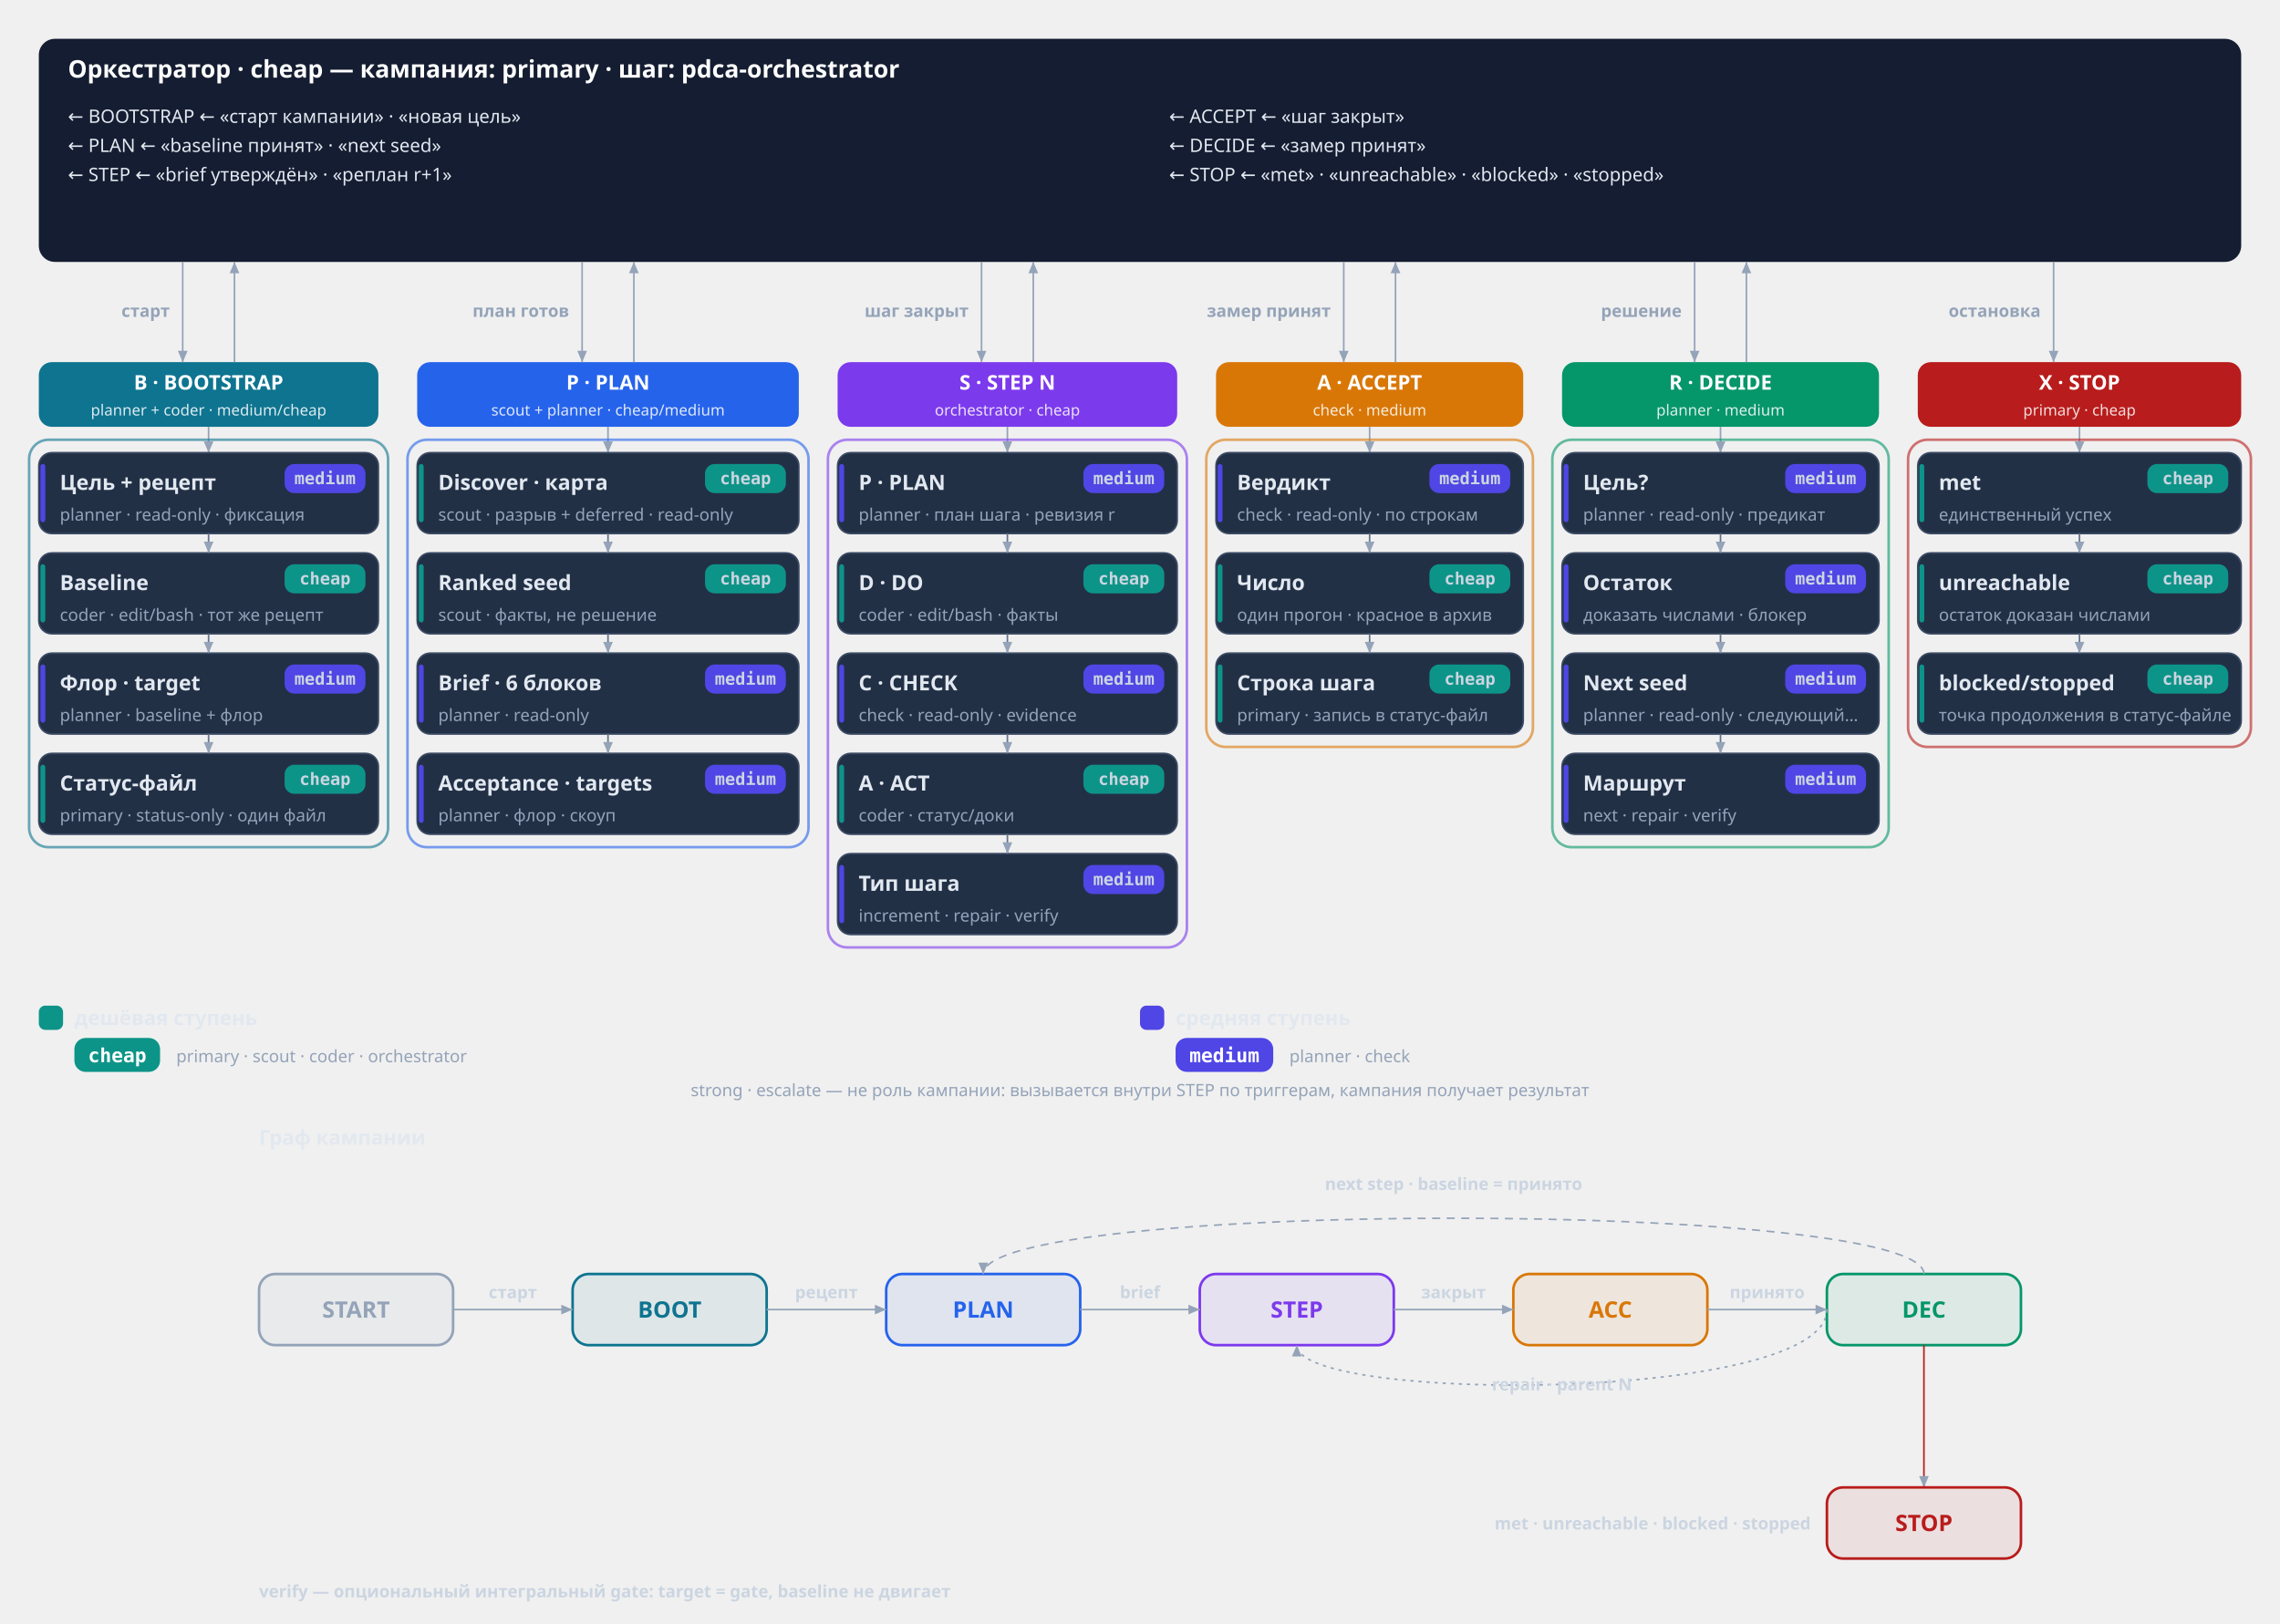
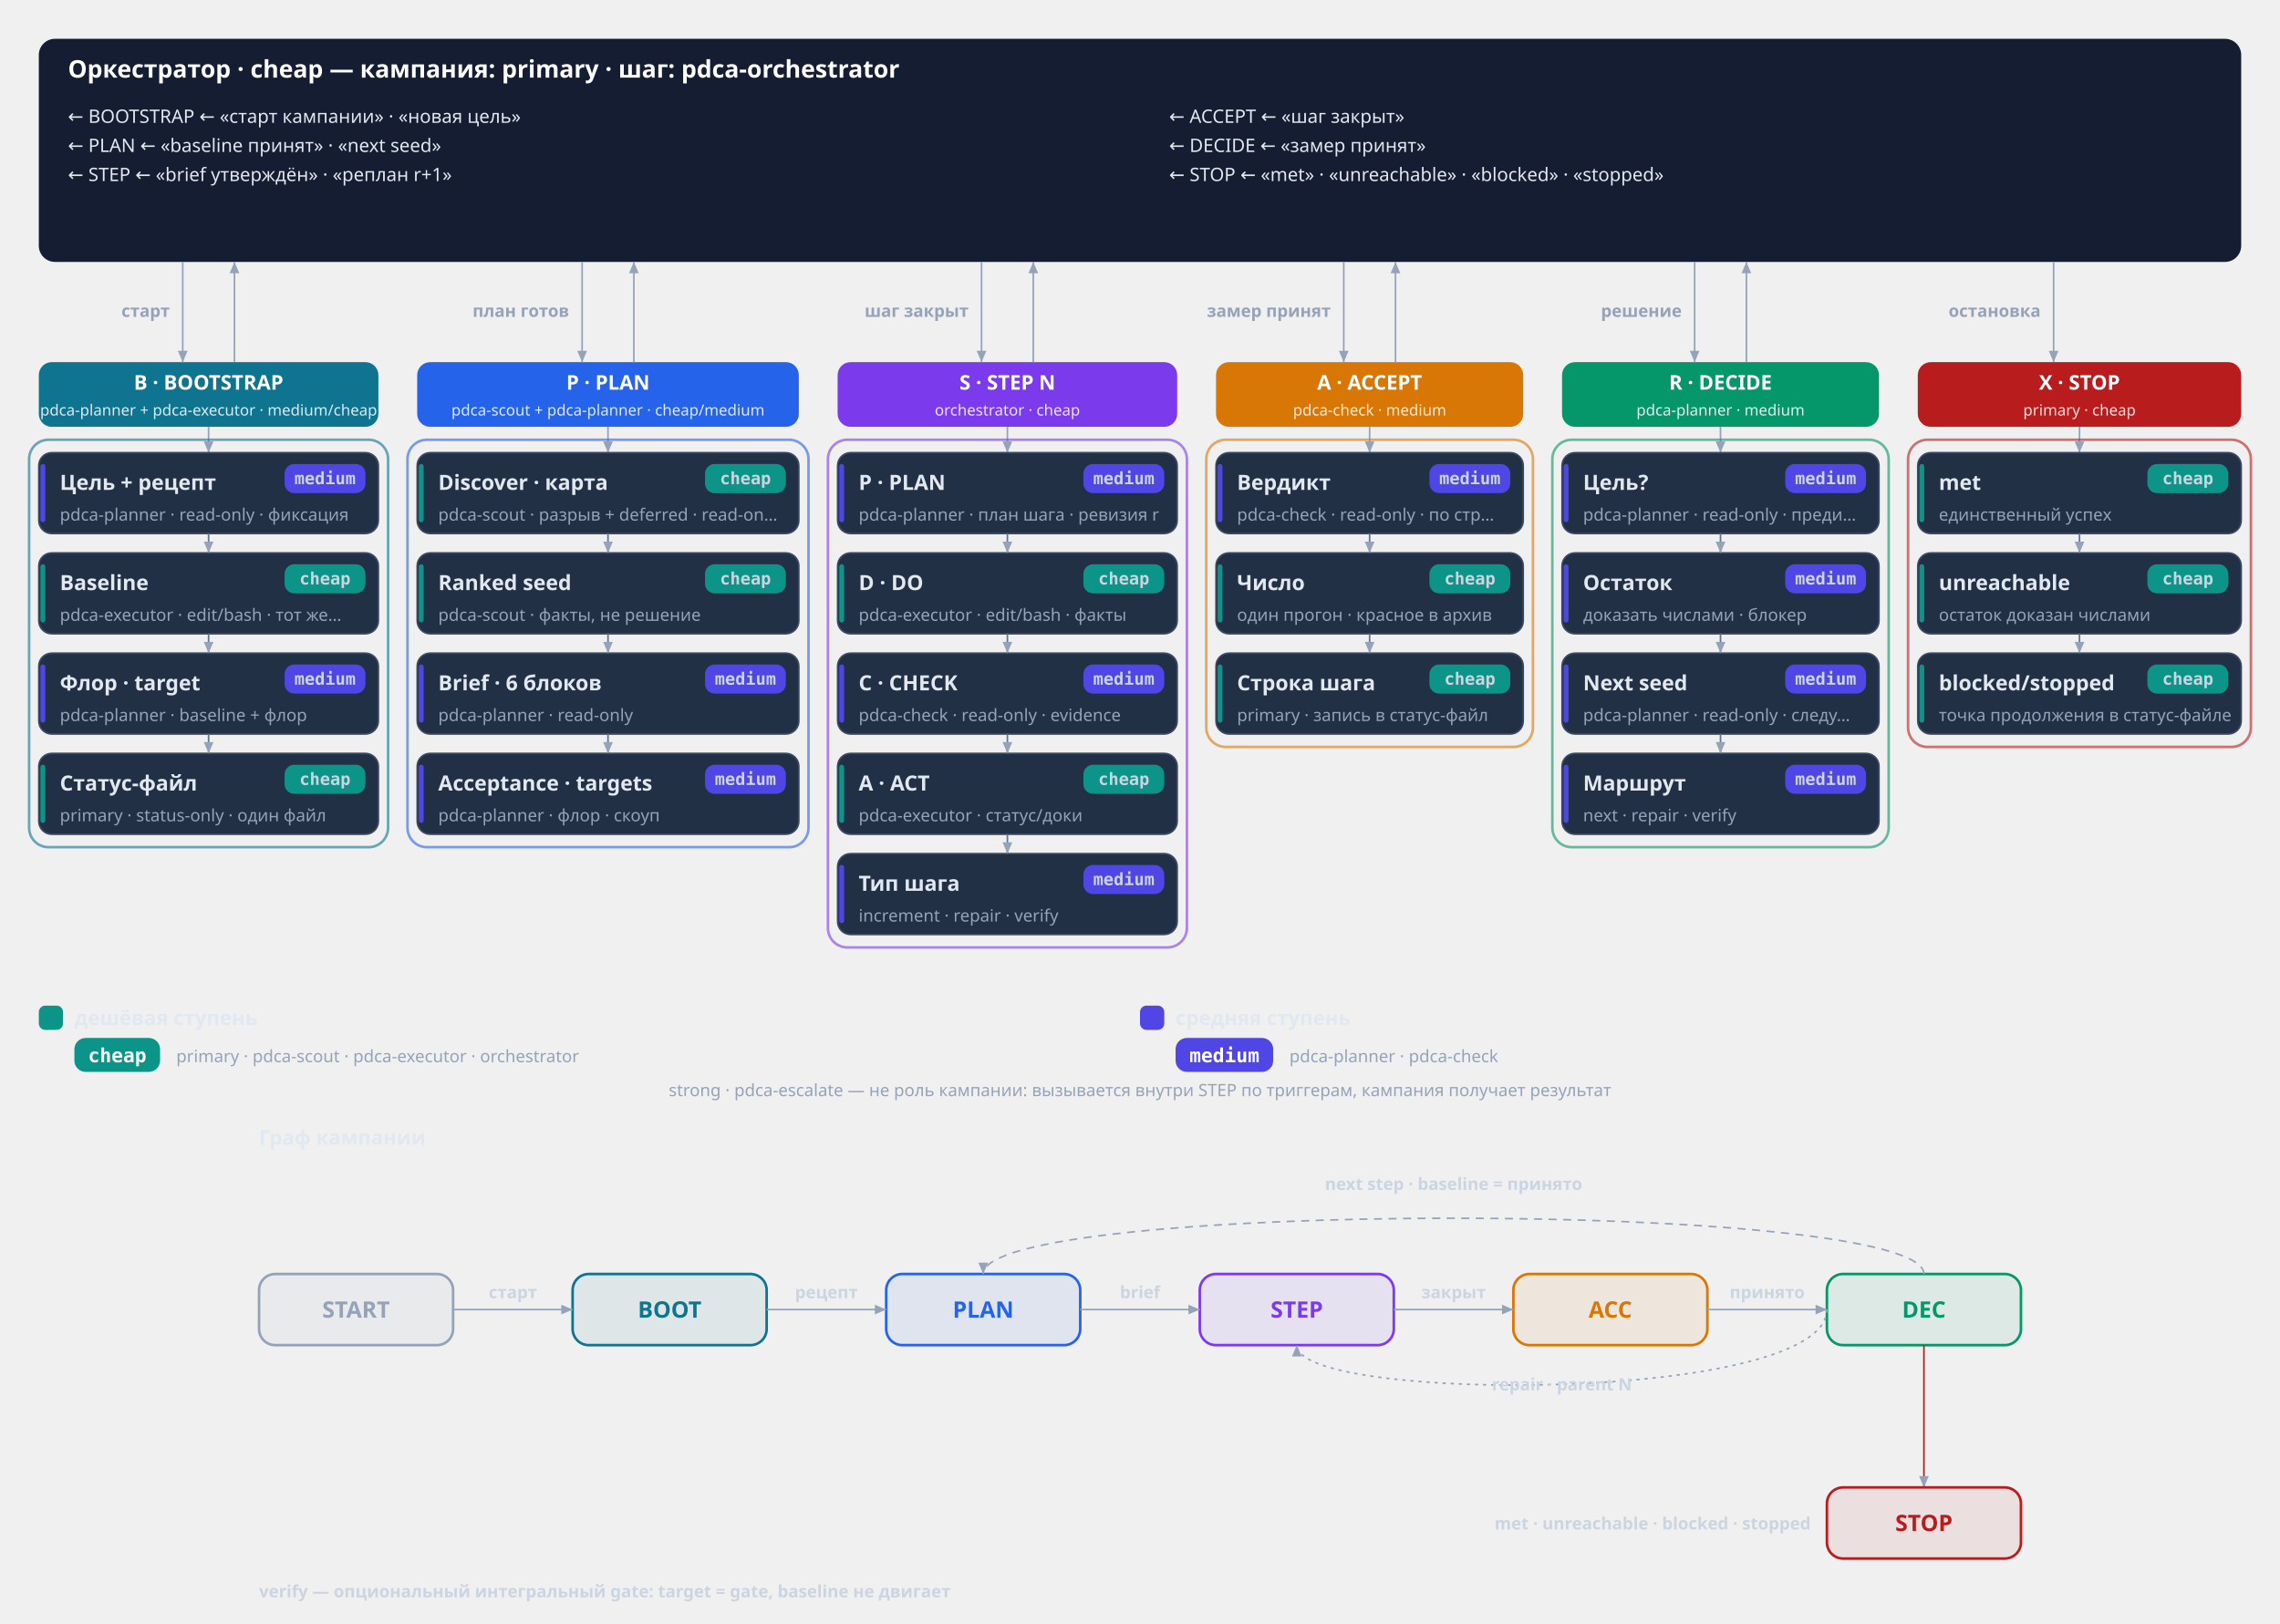
<svg xmlns="http://www.w3.org/2000/svg" viewBox="0 0 1410 1004" width="1410" font-family="Segoe UI, system-ui, sans-serif">
  <defs>
    <marker id="arrow" markerWidth="9" markerHeight="9" refX="7" refY="3" orient="auto">
      <path d="M0,0 L7,3 L0,6 Z" fill="#94a3b8" />
    </marker>
  </defs>
  <style>
.t{font-size:13px;font-weight:600;fill:#e2e8f0}
.s{font-size:10.5px;fill:#94a3b8}
.h{font-size:12.5px;font-weight:700;fill:#ffffff}
.ho{font-size:9.5px;fill:#ffffff;fill-opacity:0.85}
.g{font-size:10.5px;font-weight:600}
.band{fill:#141d31}
.bt{fill:#ffffff;font-size:15px;font-weight:700}
.ol{fill:#e2e8f0;font-size:11.5px}
.lt{font-size:12.5px;font-weight:700;fill:#e2e8f0}
.ls{font-size:10.5px;fill:#94a3b8}
.lm{font-family:ui-monospace,Consolas,Menlo,monospace;font-size:12px;font-weight:700}
.bm{font-family:ui-monospace,Consolas,Menlo,monospace;font-size:10.5px;font-weight:700}
.st{font-size:14px;font-weight:700}
</style>
  <rect x="24" y="24" width="1362" height="138" rx="10" class="band" />
  <text x="42" y="48" class="bt">Оркестратор · cheap — кампания: primary · шаг: pdca-orchestrator</text>
  <text x="42" y="76" class="ol">← BOOTSTRAP ← «старт кампании» · «новая цель»</text>
  <text x="42" y="94" class="ol">← PLAN ← «baseline принят» · «next seed»</text>
  <text x="42" y="112" class="ol">← STEP ← «brief утверждён» · «реплан r+1»</text>
  <text x="723.0" y="76" class="ol">← ACCEPT ← «шаг закрыт»</text>
  <text x="723.0" y="94" class="ol">← DECIDE ← «замер принят»</text>
  <text x="723.0" y="112" class="ol">← STOP ← «met» · «unreachable» · «blocked» · «stopped»</text>
  <rect x="24" y="224" width="210" height="40" rx="8" fill="#0e7490" />
  <text x="129.0" y="241" class="h" text-anchor="middle">B · BOOTSTRAP</text>
-   <text x="129.0" y="257" class="ho" text-anchor="middle">planner + coder · medium/cheap</text>
+   <text x="129.0" y="257" class="ho" text-anchor="middle">pdca-planner + pdca-executor · medium/cheap</text>
  <polyline points="129.0,264 129.0,280" fill="none" stroke="#94a3b8" marker-end="url(#arrow)" />
  <rect x="24" y="280" width="210" height="50" rx="8" fill="#223046" stroke="#3b4a63" stroke-width="1" />
  <rect x="25" y="287" width="3" height="36" rx="1.5" fill="#4f46e5" />
  <rect x="176" y="287" width="50" height="18" rx="6" fill="#4f46e5" />
  <text x="201.0" y="299.5" class="bm" fill="#cbd5e1" text-anchor="middle">medium</text>
  <text x="37" y="303" class="t">Цель + рецепт</text>
-   <text x="37" y="322" class="s">planner · read-only · фиксация</text>
+   <text x="37" y="322" class="s">pdca-planner · read-only · фиксация</text>
  <rect x="24" y="342" width="210" height="50" rx="8" fill="#223046" stroke="#3b4a63" stroke-width="1" />
  <rect x="25" y="349" width="3" height="36" rx="1.5" fill="#0d9488" />
  <rect x="176" y="349" width="50" height="18" rx="6" fill="#0d9488" />
  <text x="201.0" y="361.5" class="bm" fill="#cbd5e1" text-anchor="middle">cheap</text>
  <text x="37" y="365" class="t">Baseline</text>
-   <text x="37" y="384" class="s">coder · edit/bash · тот же рецепт</text>
+   <text x="37" y="384" class="s">pdca-executor · edit/bash · тот же…</text>
  <polyline points="129.0,330 129.0,342" fill="none" stroke="#64748b" marker-end="url(#arrow)" />
  <rect x="24" y="404" width="210" height="50" rx="8" fill="#223046" stroke="#3b4a63" stroke-width="1" />
  <rect x="25" y="411" width="3" height="36" rx="1.5" fill="#4f46e5" />
  <rect x="176" y="411" width="50" height="18" rx="6" fill="#4f46e5" />
  <text x="201.0" y="423.5" class="bm" fill="#cbd5e1" text-anchor="middle">medium</text>
  <text x="37" y="427" class="t">Флор · target</text>
-   <text x="37" y="446" class="s">planner · baseline + флор</text>
+   <text x="37" y="446" class="s">pdca-planner · baseline + флор</text>
  <polyline points="129.0,392 129.0,404" fill="none" stroke="#64748b" marker-end="url(#arrow)" />
  <rect x="24" y="466" width="210" height="50" rx="8" fill="#223046" stroke="#3b4a63" stroke-width="1" />
  <rect x="25" y="473" width="3" height="36" rx="1.5" fill="#0d9488" />
  <rect x="176" y="473" width="50" height="18" rx="6" fill="#0d9488" />
  <text x="201.0" y="485.5" class="bm" fill="#cbd5e1" text-anchor="middle">cheap</text>
  <text x="37" y="489" class="t">Статус-файл</text>
  <text x="37" y="508" class="s">primary · status-only · один файл</text>
  <polyline points="129.0,454 129.0,466" fill="none" stroke="#64748b" marker-end="url(#arrow)" />
  <rect x="18" y="272" width="222" height="252" rx="12" fill="none" stroke="#0e7490" stroke-opacity="0.6" stroke-width="1.6" />
  <rect x="258" y="224" width="236" height="40" rx="8" fill="#2563eb" />
  <text x="376.0" y="241" class="h" text-anchor="middle">P · PLAN</text>
-   <text x="376.0" y="257" class="ho" text-anchor="middle">scout + planner · cheap/medium</text>
+   <text x="376.0" y="257" class="ho" text-anchor="middle">pdca-scout + pdca-planner · cheap/medium</text>
  <polyline points="376.0,264 376.0,280" fill="none" stroke="#94a3b8" marker-end="url(#arrow)" />
  <rect x="258" y="280" width="236" height="50" rx="8" fill="#223046" stroke="#3b4a63" stroke-width="1" />
  <rect x="259" y="287" width="3" height="36" rx="1.5" fill="#0d9488" />
  <rect x="436" y="287" width="50" height="18" rx="6" fill="#0d9488" />
  <text x="461.0" y="299.5" class="bm" fill="#cbd5e1" text-anchor="middle">cheap</text>
  <text x="271" y="303" class="t">Discover · карта</text>
-   <text x="271" y="322" class="s">scout · разрыв + deferred · read-only</text>
+   <text x="271" y="322" class="s">pdca-scout · разрыв + deferred · read-on…</text>
  <rect x="258" y="342" width="236" height="50" rx="8" fill="#223046" stroke="#3b4a63" stroke-width="1" />
  <rect x="259" y="349" width="3" height="36" rx="1.5" fill="#0d9488" />
  <rect x="436" y="349" width="50" height="18" rx="6" fill="#0d9488" />
  <text x="461.0" y="361.5" class="bm" fill="#cbd5e1" text-anchor="middle">cheap</text>
  <text x="271" y="365" class="t">Ranked seed</text>
-   <text x="271" y="384" class="s">scout · факты, не решение</text>
+   <text x="271" y="384" class="s">pdca-scout · факты, не решение</text>
  <polyline points="376.0,330 376.0,342" fill="none" stroke="#64748b" marker-end="url(#arrow)" />
  <rect x="258" y="404" width="236" height="50" rx="8" fill="#223046" stroke="#3b4a63" stroke-width="1" />
  <rect x="259" y="411" width="3" height="36" rx="1.5" fill="#4f46e5" />
  <rect x="436" y="411" width="50" height="18" rx="6" fill="#4f46e5" />
  <text x="461.0" y="423.5" class="bm" fill="#cbd5e1" text-anchor="middle">medium</text>
  <text x="271" y="427" class="t">Brief · 6 блоков</text>
-   <text x="271" y="446" class="s">planner · read-only</text>
+   <text x="271" y="446" class="s">pdca-planner · read-only</text>
  <polyline points="376.0,392 376.0,404" fill="none" stroke="#64748b" marker-end="url(#arrow)" />
  <rect x="258" y="466" width="236" height="50" rx="8" fill="#223046" stroke="#3b4a63" stroke-width="1" />
  <rect x="259" y="473" width="3" height="36" rx="1.5" fill="#4f46e5" />
  <rect x="436" y="473" width="50" height="18" rx="6" fill="#4f46e5" />
  <text x="461.0" y="485.5" class="bm" fill="#cbd5e1" text-anchor="middle">medium</text>
  <text x="271" y="489" class="t">Acceptance · targets</text>
-   <text x="271" y="508" class="s">planner · флор · скоуп</text>
+   <text x="271" y="508" class="s">pdca-planner · флор · скоуп</text>
  <polyline points="376.0,454 376.0,466" fill="none" stroke="#64748b" marker-end="url(#arrow)" />
  <rect x="252" y="272" width="248" height="252" rx="12" fill="none" stroke="#2563eb" stroke-opacity="0.6" stroke-width="1.6" />
  <rect x="518" y="224" width="210" height="40" rx="8" fill="#7c3aed" />
  <text x="623.0" y="241" class="h" text-anchor="middle">S · STEP N</text>
  <text x="623.0" y="257" class="ho" text-anchor="middle">orchestrator · cheap</text>
  <polyline points="623.0,264 623.0,280" fill="none" stroke="#94a3b8" marker-end="url(#arrow)" />
  <rect x="518" y="280" width="210" height="50" rx="8" fill="#223046" stroke="#3b4a63" stroke-width="1" />
  <rect x="519" y="287" width="3" height="36" rx="1.5" fill="#4f46e5" />
  <rect x="670" y="287" width="50" height="18" rx="6" fill="#4f46e5" />
  <text x="695.0" y="299.5" class="bm" fill="#cbd5e1" text-anchor="middle">medium</text>
  <text x="531" y="303" class="t">P · PLAN</text>
-   <text x="531" y="322" class="s">planner · план шага · ревизия r</text>
+   <text x="531" y="322" class="s">pdca-planner · план шага · ревизия r</text>
  <rect x="518" y="342" width="210" height="50" rx="8" fill="#223046" stroke="#3b4a63" stroke-width="1" />
  <rect x="519" y="349" width="3" height="36" rx="1.5" fill="#0d9488" />
  <rect x="670" y="349" width="50" height="18" rx="6" fill="#0d9488" />
  <text x="695.0" y="361.5" class="bm" fill="#cbd5e1" text-anchor="middle">cheap</text>
  <text x="531" y="365" class="t">D · DO</text>
-   <text x="531" y="384" class="s">coder · edit/bash · факты</text>
+   <text x="531" y="384" class="s">pdca-executor · edit/bash · факты</text>
  <polyline points="623.0,330 623.0,342" fill="none" stroke="#64748b" marker-end="url(#arrow)" />
  <rect x="518" y="404" width="210" height="50" rx="8" fill="#223046" stroke="#3b4a63" stroke-width="1" />
  <rect x="519" y="411" width="3" height="36" rx="1.5" fill="#4f46e5" />
  <rect x="670" y="411" width="50" height="18" rx="6" fill="#4f46e5" />
  <text x="695.0" y="423.5" class="bm" fill="#cbd5e1" text-anchor="middle">medium</text>
  <text x="531" y="427" class="t">C · CHECK</text>
-   <text x="531" y="446" class="s">check · read-only · evidence</text>
+   <text x="531" y="446" class="s">pdca-check · read-only · evidence</text>
  <polyline points="623.0,392 623.0,404" fill="none" stroke="#64748b" marker-end="url(#arrow)" />
  <rect x="518" y="466" width="210" height="50" rx="8" fill="#223046" stroke="#3b4a63" stroke-width="1" />
  <rect x="519" y="473" width="3" height="36" rx="1.5" fill="#0d9488" />
  <rect x="670" y="473" width="50" height="18" rx="6" fill="#0d9488" />
  <text x="695.0" y="485.5" class="bm" fill="#cbd5e1" text-anchor="middle">cheap</text>
  <text x="531" y="489" class="t">A · ACT</text>
-   <text x="531" y="508" class="s">coder · статус/доки</text>
+   <text x="531" y="508" class="s">pdca-executor · статус/доки</text>
  <polyline points="623.0,454 623.0,466" fill="none" stroke="#64748b" marker-end="url(#arrow)" />
  <rect x="518" y="528" width="210" height="50" rx="8" fill="#223046" stroke="#3b4a63" stroke-width="1" />
  <rect x="519" y="535" width="3" height="36" rx="1.5" fill="#4f46e5" />
  <rect x="670" y="535" width="50" height="18" rx="6" fill="#4f46e5" />
  <text x="695.0" y="547.5" class="bm" fill="#cbd5e1" text-anchor="middle">medium</text>
  <text x="531" y="551" class="t">Тип шага</text>
  <text x="531" y="570" class="s">increment · repair · verify</text>
  <polyline points="623.0,516 623.0,528" fill="none" stroke="#64748b" marker-end="url(#arrow)" />
  <rect x="512" y="272" width="222" height="314" rx="12" fill="none" stroke="#7c3aed" stroke-opacity="0.6" stroke-width="1.6" />
  <rect x="752" y="224" width="190" height="40" rx="8" fill="#d97706" />
  <text x="847.0" y="241" class="h" text-anchor="middle">A · ACCEPT</text>
-   <text x="847.0" y="257" class="ho" text-anchor="middle">check · medium</text>
+   <text x="847.0" y="257" class="ho" text-anchor="middle">pdca-check · medium</text>
  <polyline points="847.0,264 847.0,280" fill="none" stroke="#94a3b8" marker-end="url(#arrow)" />
  <rect x="752" y="280" width="190" height="50" rx="8" fill="#223046" stroke="#3b4a63" stroke-width="1" />
  <rect x="753" y="287" width="3" height="36" rx="1.5" fill="#4f46e5" />
  <rect x="884" y="287" width="50" height="18" rx="6" fill="#4f46e5" />
  <text x="909.0" y="299.5" class="bm" fill="#cbd5e1" text-anchor="middle">medium</text>
  <text x="765" y="303" class="t">Вердикт</text>
-   <text x="765" y="322" class="s">check · read-only · по строкам</text>
+   <text x="765" y="322" class="s">pdca-check · read-only · по стр…</text>
  <rect x="752" y="342" width="190" height="50" rx="8" fill="#223046" stroke="#3b4a63" stroke-width="1" />
  <rect x="753" y="349" width="3" height="36" rx="1.5" fill="#0d9488" />
  <rect x="884" y="349" width="50" height="18" rx="6" fill="#0d9488" />
  <text x="909.0" y="361.5" class="bm" fill="#cbd5e1" text-anchor="middle">cheap</text>
  <text x="765" y="365" class="t">Число</text>
  <text x="765" y="384" class="s">один прогон · красное в архив</text>
  <polyline points="847.0,330 847.0,342" fill="none" stroke="#64748b" marker-end="url(#arrow)" />
  <rect x="752" y="404" width="190" height="50" rx="8" fill="#223046" stroke="#3b4a63" stroke-width="1" />
  <rect x="753" y="411" width="3" height="36" rx="1.5" fill="#0d9488" />
  <rect x="884" y="411" width="50" height="18" rx="6" fill="#0d9488" />
  <text x="909.0" y="423.5" class="bm" fill="#cbd5e1" text-anchor="middle">cheap</text>
  <text x="765" y="427" class="t">Строка шага</text>
  <text x="765" y="446" class="s">primary · запись в статус-файл</text>
  <polyline points="847.0,392 847.0,404" fill="none" stroke="#64748b" marker-end="url(#arrow)" />
  <rect x="746" y="272" width="202" height="190" rx="12" fill="none" stroke="#d97706" stroke-opacity="0.6" stroke-width="1.6" />
  <rect x="966" y="224" width="196" height="40" rx="8" fill="#059669" />
  <text x="1064.0" y="241" class="h" text-anchor="middle">R · DECIDE</text>
-   <text x="1064.0" y="257" class="ho" text-anchor="middle">planner · medium</text>
+   <text x="1064.0" y="257" class="ho" text-anchor="middle">pdca-planner · medium</text>
  <polyline points="1064.0,264 1064.0,280" fill="none" stroke="#94a3b8" marker-end="url(#arrow)" />
  <rect x="966" y="280" width="196" height="50" rx="8" fill="#223046" stroke="#3b4a63" stroke-width="1" />
  <rect x="967" y="287" width="3" height="36" rx="1.5" fill="#4f46e5" />
  <rect x="1104" y="287" width="50" height="18" rx="6" fill="#4f46e5" />
  <text x="1129.0" y="299.5" class="bm" fill="#cbd5e1" text-anchor="middle">medium</text>
  <text x="979" y="303" class="t">Цель?</text>
-   <text x="979" y="322" class="s">planner · read-only · предикат</text>
+   <text x="979" y="322" class="s">pdca-planner · read-only · преди…</text>
  <rect x="966" y="342" width="196" height="50" rx="8" fill="#223046" stroke="#3b4a63" stroke-width="1" />
  <rect x="967" y="349" width="3" height="36" rx="1.5" fill="#4f46e5" />
  <rect x="1104" y="349" width="50" height="18" rx="6" fill="#4f46e5" />
  <text x="1129.0" y="361.5" class="bm" fill="#cbd5e1" text-anchor="middle">medium</text>
  <text x="979" y="365" class="t">Остаток</text>
  <text x="979" y="384" class="s">доказать числами · блокер</text>
  <polyline points="1064.0,330 1064.0,342" fill="none" stroke="#64748b" marker-end="url(#arrow)" />
  <rect x="966" y="404" width="196" height="50" rx="8" fill="#223046" stroke="#3b4a63" stroke-width="1" />
  <rect x="967" y="411" width="3" height="36" rx="1.5" fill="#4f46e5" />
  <rect x="1104" y="411" width="50" height="18" rx="6" fill="#4f46e5" />
  <text x="1129.0" y="423.5" class="bm" fill="#cbd5e1" text-anchor="middle">medium</text>
  <text x="979" y="427" class="t">Next seed</text>
-   <text x="979" y="446" class="s">planner · read-only · следующий…</text>
+   <text x="979" y="446" class="s">pdca-planner · read-only · следу…</text>
  <polyline points="1064.0,392 1064.0,404" fill="none" stroke="#64748b" marker-end="url(#arrow)" />
  <rect x="966" y="466" width="196" height="50" rx="8" fill="#223046" stroke="#3b4a63" stroke-width="1" />
  <rect x="967" y="473" width="3" height="36" rx="1.5" fill="#4f46e5" />
  <rect x="1104" y="473" width="50" height="18" rx="6" fill="#4f46e5" />
  <text x="1129.0" y="485.5" class="bm" fill="#cbd5e1" text-anchor="middle">medium</text>
  <text x="979" y="489" class="t">Маршрут</text>
  <text x="979" y="508" class="s">next · repair · verify</text>
  <polyline points="1064.0,454 1064.0,466" fill="none" stroke="#64748b" marker-end="url(#arrow)" />
  <rect x="960" y="272" width="208" height="252" rx="12" fill="none" stroke="#059669" stroke-opacity="0.6" stroke-width="1.6" />
  <rect x="1186" y="224" width="200" height="40" rx="8" fill="#b91c1c" />
  <text x="1286.0" y="241" class="h" text-anchor="middle">X · STOP</text>
  <text x="1286.0" y="257" class="ho" text-anchor="middle">primary · cheap</text>
  <polyline points="1286.0,264 1286.0,280" fill="none" stroke="#94a3b8" marker-end="url(#arrow)" />
  <rect x="1186" y="280" width="200" height="50" rx="8" fill="#223046" stroke="#3b4a63" stroke-width="1" />
  <rect x="1187" y="287" width="3" height="36" rx="1.5" fill="#0d9488" />
  <rect x="1328" y="287" width="50" height="18" rx="6" fill="#0d9488" />
  <text x="1353.0" y="299.5" class="bm" fill="#cbd5e1" text-anchor="middle">cheap</text>
  <text x="1199" y="303" class="t">met</text>
  <text x="1199" y="322" class="s">единственный успех</text>
  <rect x="1186" y="342" width="200" height="50" rx="8" fill="#223046" stroke="#3b4a63" stroke-width="1" />
  <rect x="1187" y="349" width="3" height="36" rx="1.5" fill="#0d9488" />
  <rect x="1328" y="349" width="50" height="18" rx="6" fill="#0d9488" />
  <text x="1353.0" y="361.5" class="bm" fill="#cbd5e1" text-anchor="middle">cheap</text>
  <text x="1199" y="365" class="t">unreachable</text>
  <text x="1199" y="384" class="s">остаток доказан числами</text>
  <polyline points="1286.0,330 1286.0,342" fill="none" stroke="#64748b" marker-end="url(#arrow)" />
  <rect x="1186" y="404" width="200" height="50" rx="8" fill="#223046" stroke="#3b4a63" stroke-width="1" />
  <rect x="1187" y="411" width="3" height="36" rx="1.5" fill="#0d9488" />
  <rect x="1328" y="411" width="50" height="18" rx="6" fill="#0d9488" />
  <text x="1353.0" y="423.5" class="bm" fill="#cbd5e1" text-anchor="middle">cheap</text>
  <text x="1199" y="427" class="t">blocked/stopped</text>
  <text x="1199" y="446" class="s">точка продолжения в статус-файле</text>
  <polyline points="1286.0,392 1286.0,404" fill="none" stroke="#64748b" marker-end="url(#arrow)" />
  <rect x="1180" y="272" width="212" height="190" rx="12" fill="none" stroke="#b91c1c" stroke-opacity="0.6" stroke-width="1.6" />
  <polyline points="113.0,162 113.0,224" fill="none" stroke="#94a3b8" data-edge-id="dispatch_b" marker-end="url(#arrow)" />
  <text x="105.0" y="196.0" class="g" fill="#94a3b8" text-anchor="end">старт</text>
  <polyline points="145.0,224 145.0,162" fill="none" stroke="#94a3b8" data-edge-id="return_b" marker-end="url(#arrow)" />
  <polyline points="360.0,162 360.0,224" fill="none" stroke="#94a3b8" data-edge-id="dispatch_p" marker-end="url(#arrow)" />
  <text x="352.0" y="196.0" class="g" fill="#94a3b8" text-anchor="end">план готов</text>
  <polyline points="392.0,224 392.0,162" fill="none" stroke="#94a3b8" data-edge-id="return_p" marker-end="url(#arrow)" />
  <polyline points="607.0,162 607.0,224" fill="none" stroke="#94a3b8" data-edge-id="dispatch_s" marker-end="url(#arrow)" />
  <text x="599.0" y="196.0" class="g" fill="#94a3b8" text-anchor="end">шаг закрыт</text>
  <polyline points="639.0,224 639.0,162" fill="none" stroke="#94a3b8" data-edge-id="return_s" marker-end="url(#arrow)" />
  <polyline points="831.0,162 831.0,224" fill="none" stroke="#94a3b8" data-edge-id="dispatch_a" marker-end="url(#arrow)" />
  <text x="823.0" y="196.0" class="g" fill="#94a3b8" text-anchor="end">замер принят</text>
  <polyline points="863.0,224 863.0,162" fill="none" stroke="#94a3b8" data-edge-id="return_a" marker-end="url(#arrow)" />
  <polyline points="1048.0,162 1048.0,224" fill="none" stroke="#94a3b8" data-edge-id="dispatch_r" marker-end="url(#arrow)" />
  <text x="1040.0" y="196.0" class="g" fill="#94a3b8" text-anchor="end">решение</text>
  <polyline points="1080.0,224 1080.0,162" fill="none" stroke="#94a3b8" data-edge-id="return_r" marker-end="url(#arrow)" />
  <polyline points="1270.0,162 1270.0,224" fill="none" stroke="#94a3b8" data-edge-id="dispatch_x" marker-end="url(#arrow)" />
  <text x="1262.0" y="196.0" class="g" fill="#94a3b8" text-anchor="end">остановка</text>
  <rect x="24.0" y="622" width="15" height="15" rx="4" fill="#0d9488" />
  <text x="46.0" y="634" class="lt">дешёвая ступень</text>
  <rect x="46.0" y="642" width="53.0" height="21" rx="7" fill="#0d9488" />
  <text x="72.5" y="657" class="lm" fill="#ffffff" text-anchor="middle">cheap</text>
-   <text x="109.0" y="657" class="ls">primary · scout · coder · orchestrator</text>
+   <text x="109.0" y="657" class="ls">primary · pdca-scout · pdca-executor · orchestrator</text>
  <rect x="705.0" y="622" width="15" height="15" rx="4" fill="#4f46e5" />
  <text x="727.0" y="634" class="lt">средняя ступень</text>
  <rect x="727.0" y="642" width="60.4" height="21" rx="7" fill="#4f46e5" />
  <text x="757.2" y="657" class="lm" fill="#ffffff" text-anchor="middle">medium</text>
-   <text x="797.4" y="657" class="ls">planner · check</text>
-   <text x="705.0" y="678" class="ls" text-anchor="middle">strong · escalate — не роль кампании: вызывается внутри STEP по триггерам, кампания получает результат</text>
+   <text x="797.4" y="657" class="ls">pdca-planner · pdca-check</text>
+   <text x="705.0" y="678" class="ls" text-anchor="middle">strong · pdca-escalate — не роль кампании: вызывается внутри STEP по триггерам, кампания получает результат</text>
  <text x="160.2" y="708" class="lt">Граф кампании</text>
  <rect x="160.2" y="788" width="120" height="44" rx="10" fill="#94a3b8" fill-opacity="0.08" stroke="#94a3b8" stroke-width="1.6" data-node-id="START" />
  <text x="220.2" y="815.0" class="st" fill="#94a3b8" text-anchor="middle">START</text>
  <rect x="354.12" y="788" width="120" height="44" rx="10" fill="#0e7490" fill-opacity="0.08" stroke="#0e7490" stroke-width="1.6" data-node-id="BOOT" />
  <text x="414.12" y="815.0" class="st" fill="#0e7490" text-anchor="middle">BOOT</text>
  <rect x="548.04" y="788" width="120" height="44" rx="10" fill="#2563eb" fill-opacity="0.08" stroke="#2563eb" stroke-width="1.6" data-node-id="PLAN" />
  <text x="608.04" y="815.0" class="st" fill="#2563eb" text-anchor="middle">PLAN</text>
  <rect x="741.96" y="788" width="120" height="44" rx="10" fill="#7c3aed" fill-opacity="0.08" stroke="#7c3aed" stroke-width="1.6" data-node-id="STEP" />
  <text x="801.96" y="815.0" class="st" fill="#7c3aed" text-anchor="middle">STEP</text>
  <rect x="935.88" y="788" width="120" height="44" rx="10" fill="#d97706" fill-opacity="0.08" stroke="#d97706" stroke-width="1.6" data-node-id="ACC" />
  <text x="995.88" y="815.0" class="st" fill="#d97706" text-anchor="middle">ACC</text>
  <rect x="1129.8" y="788" width="120" height="44" rx="10" fill="#059669" fill-opacity="0.08" stroke="#059669" stroke-width="1.6" data-node-id="DEC" />
  <text x="1189.8" y="815.0" class="st" fill="#059669" text-anchor="middle">DEC</text>
  <polyline points="280.2,810.0 354.12,810.0" fill="none" stroke="#94a3b8" data-edge-id="start_boot" marker-end="url(#arrow)" />
  <text x="317.16" y="803.0" class="g" fill="#cbd5e1" text-anchor="middle">старт</text>
  <polyline points="474.12,810.0 548.04,810.0" fill="none" stroke="#94a3b8" data-edge-id="boot_plan" marker-end="url(#arrow)" />
  <text x="511.08" y="803.0" class="g" fill="#cbd5e1" text-anchor="middle">рецепт</text>
  <polyline points="668.04,810.0 741.96,810.0" fill="none" stroke="#94a3b8" data-edge-id="plan_step" marker-end="url(#arrow)" />
  <text x="705.0" y="803.0" class="g" fill="#cbd5e1" text-anchor="middle">brief</text>
  <polyline points="861.96,810.0 935.88,810.0" fill="none" stroke="#94a3b8" data-edge-id="step_acc" marker-end="url(#arrow)" />
  <text x="898.92" y="803.0" class="g" fill="#cbd5e1" text-anchor="middle">закрыт</text>
  <polyline points="1055.88,810.0 1129.8,810.0" fill="none" stroke="#94a3b8" data-edge-id="acc_dec" marker-end="url(#arrow)" />
  <text x="1092.84" y="803.0" class="g" fill="#cbd5e1" text-anchor="middle">принято</text>
  <path d="M1189.8,788 C1189.8,742 608.04,742 608.04,788" fill="none" stroke="#94a3b8" stroke-dasharray="5 4" marker-end="url(#arrow)" data-edge-id="decide_plan" />
  <text x="898.92" y="736" class="g" fill="#cbd5e1" text-anchor="middle">next step · baseline = принято</text>
  <path d="M1129.8,810.0 C1129.8,868 801.96,868 801.96,832" fill="none" stroke="#94a3b8" stroke-dasharray="2 3" marker-end="url(#arrow)" data-edge-id="decide_step" />
  <text x="965.88" y="860" class="g" fill="#cbd5e1" text-anchor="middle">repair · parent N</text>
  <polyline points="1189.8,832 1189.8,920" fill="none" stroke="#b91c1c" data-edge-id="decide_stop" marker-end="url(#arrow)" />
  <rect x="1129.8" y="920" width="120" height="44" rx="10" fill="#b91c1c" fill-opacity="0.08" stroke="#b91c1c" stroke-width="1.6" data-node-id="STOP" />
  <text x="1189.8" y="947.0" class="st" fill="#b91c1c" text-anchor="middle">STOP</text>
  <text x="1119.8" y="946.0" class="g" fill="#cbd5e1" text-anchor="end">met · unreachable · blocked · stopped</text>
  <text x="160.2" y="988" class="g" fill="#cbd5e1" text-anchor="start">verify — опциональный интегральный gate: target = gate, baseline не двигает</text>
</svg>
